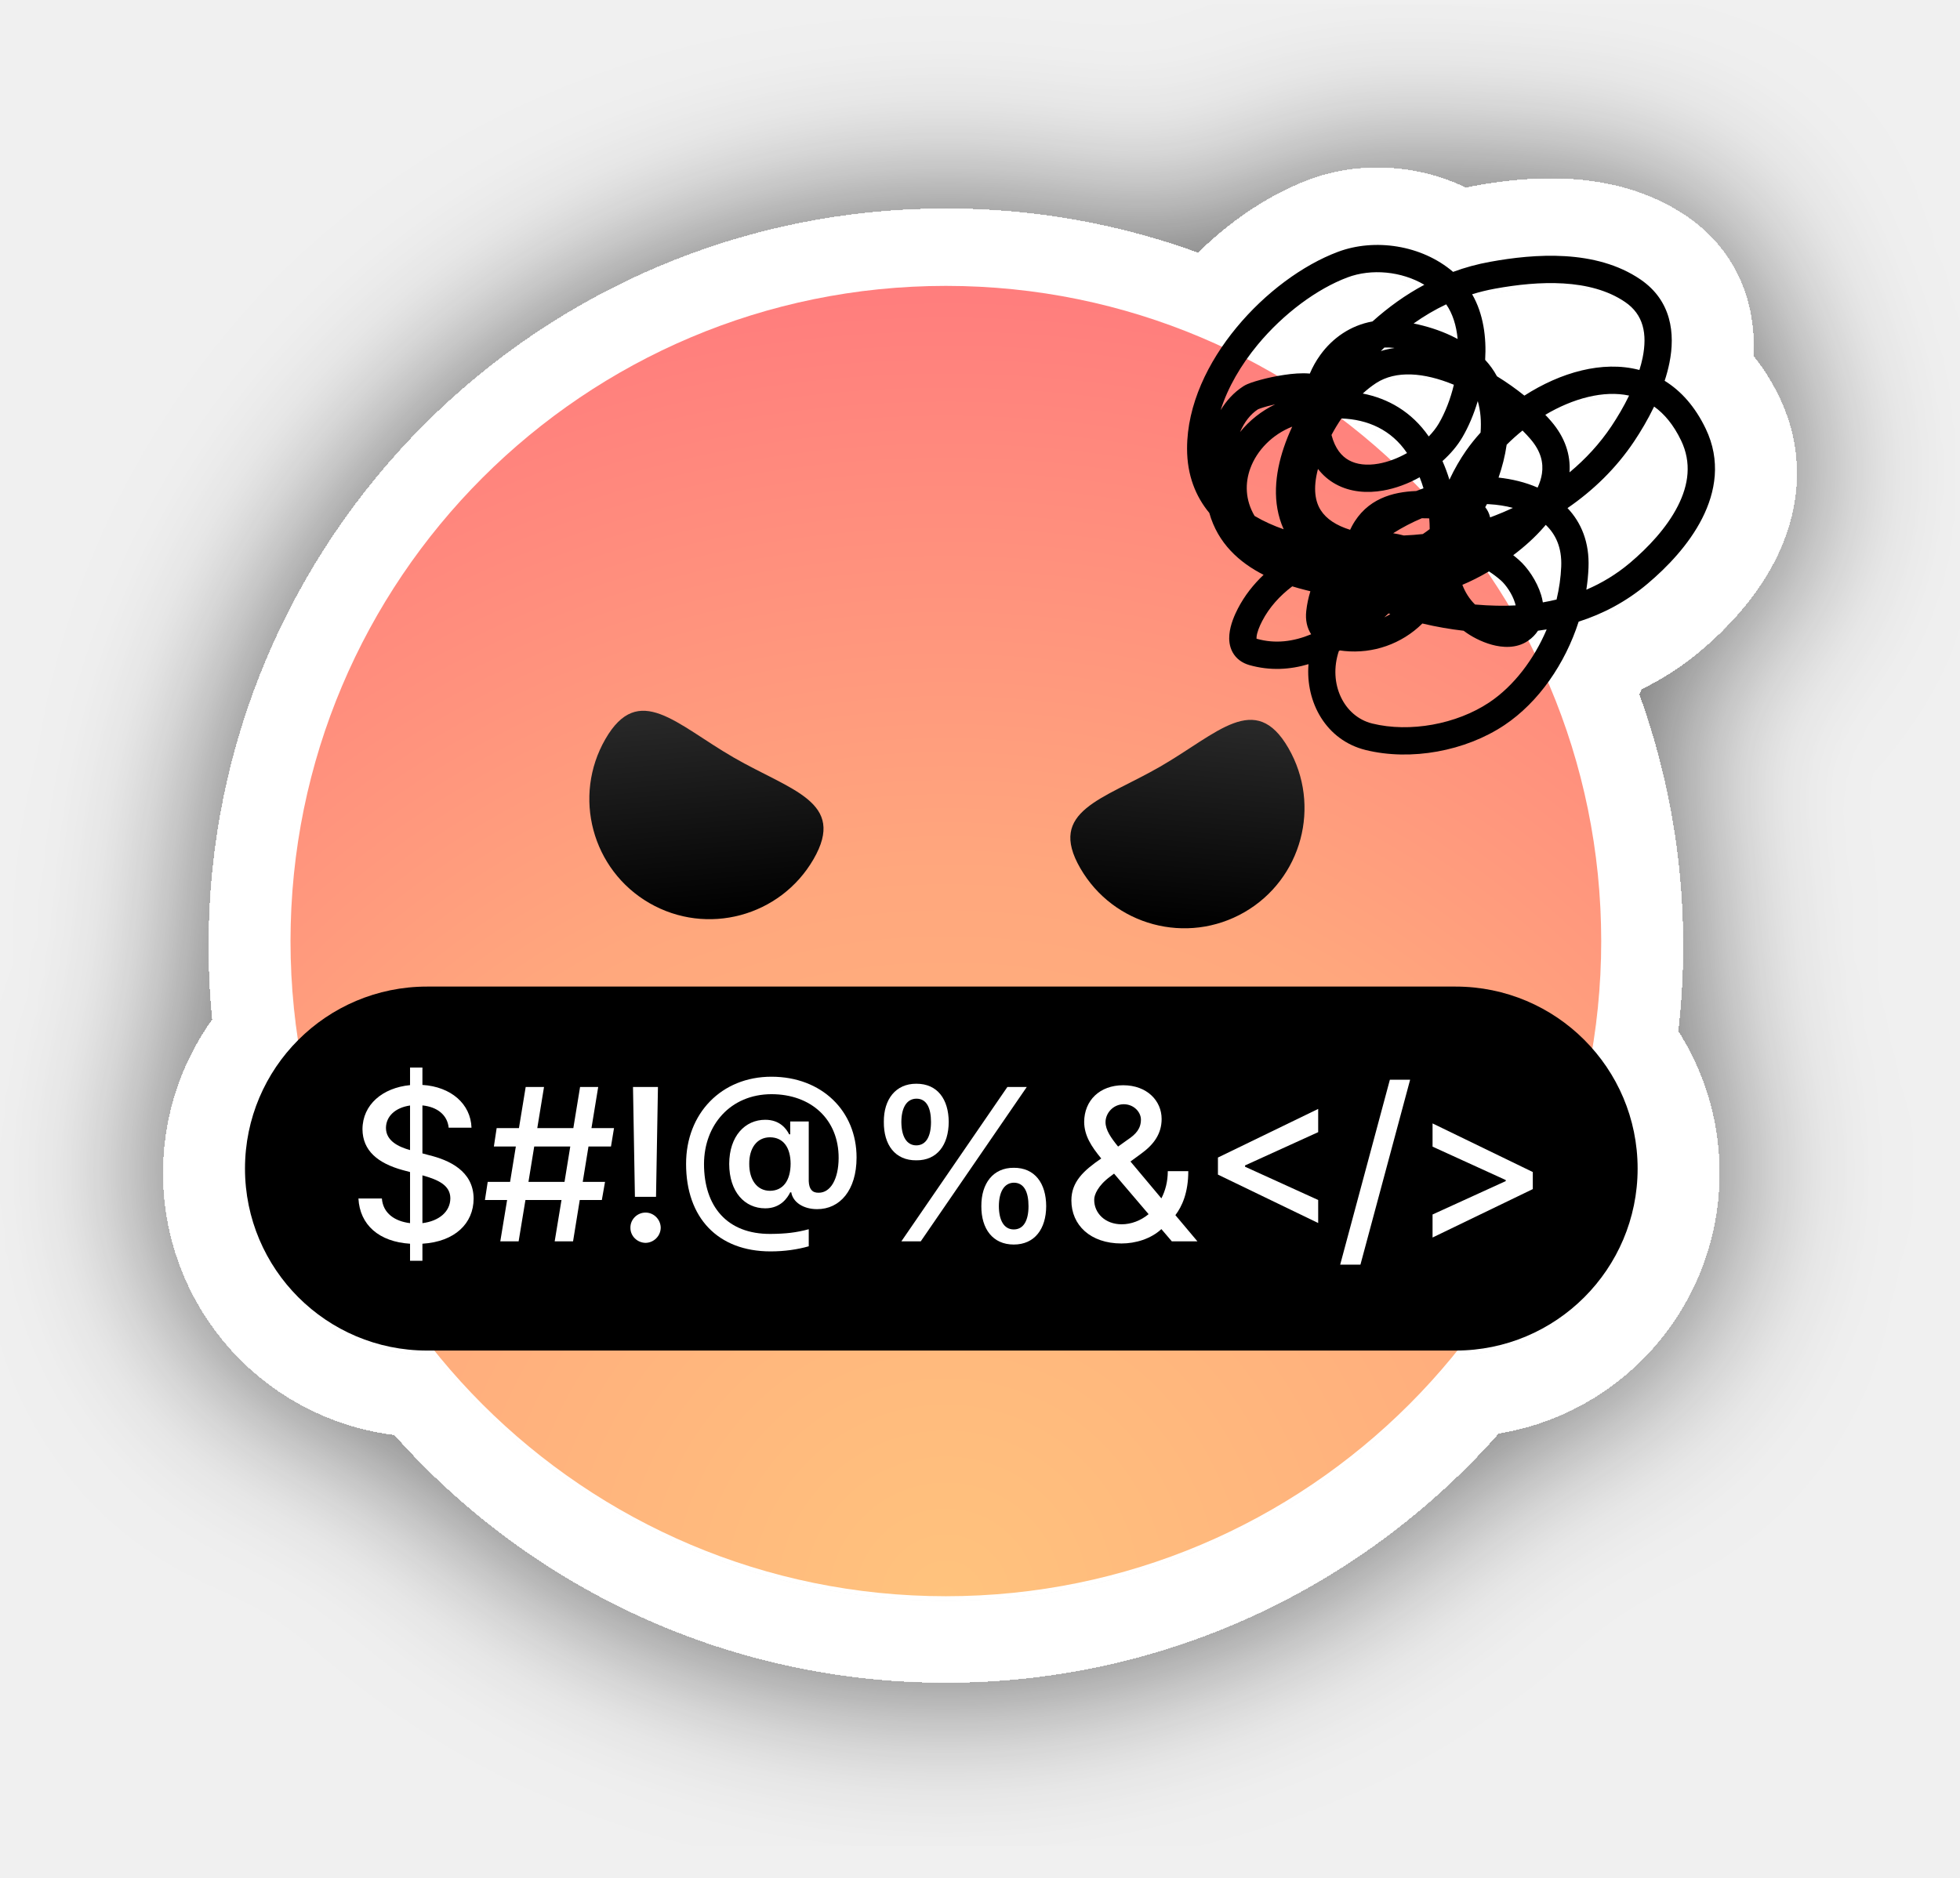
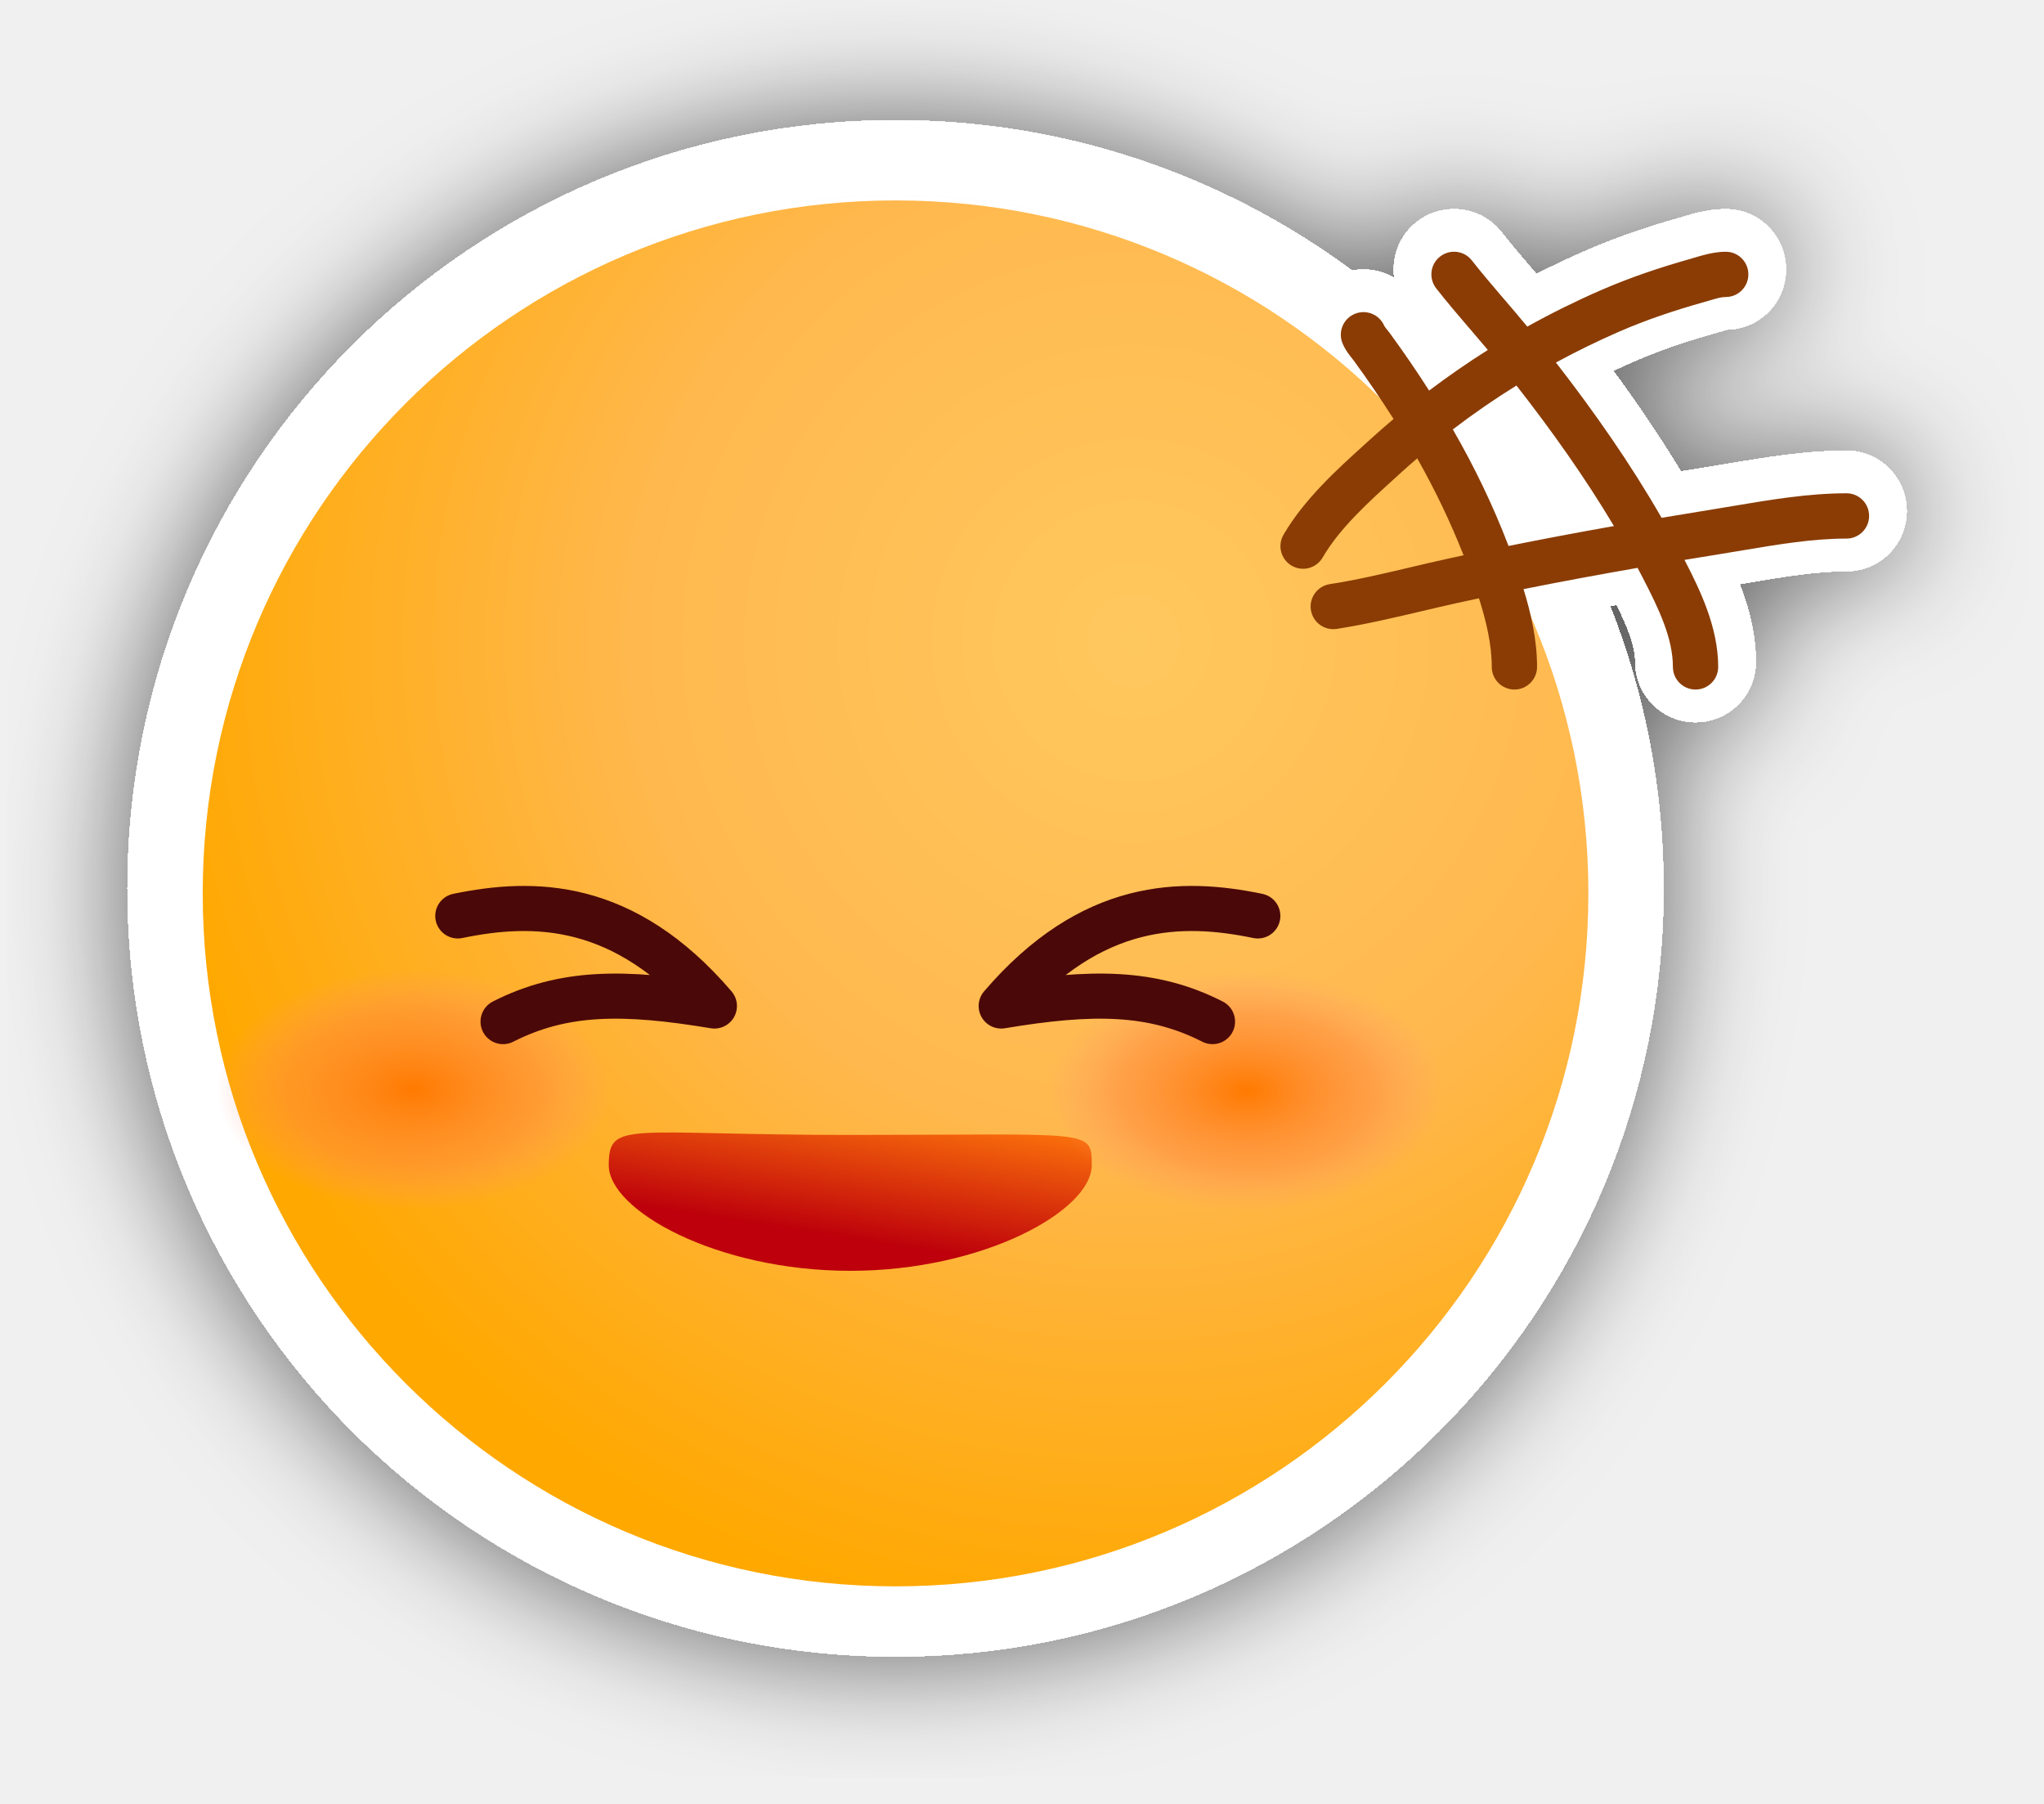
- <svg xmlns="http://www.w3.org/2000/svg" width="48" height="46" viewBox="0 0 48 46" fill="none">
-   <g filter="url(#filter0_d_71_453)">
-     <mask id="path-1-outside-1_71_453" maskUnits="userSpaceOnUse" x="4" y="4.111" width="41" height="38" fill="black">
-       <rect fill="white" x="4" y="4.111" width="41" height="38" />
-       <path fill-rule="evenodd" clip-rule="evenodd" d="M35.586 6.771C35.875 6.665 36.177 6.581 36.494 6.524C37.579 6.327 39.081 6.212 40.174 6.956C40.935 7.475 41.03 8.281 40.883 9.005C40.853 9.151 40.814 9.296 40.767 9.439C41.171 9.688 41.515 10.075 41.773 10.613C42.148 11.395 42.017 12.161 41.685 12.812C41.359 13.454 40.828 14.007 40.345 14.413C39.83 14.847 39.26 15.147 38.661 15.339C38.491 15.87 38.236 16.378 37.913 16.824C38.75 18.769 39.214 20.912 39.214 23.163C39.214 24.06 39.14 24.94 38.999 25.796C39.688 26.581 40.105 27.61 40.105 28.736C40.105 31.183 38.134 33.169 35.694 33.194C32.752 36.863 28.233 39.213 23.164 39.213C18.096 39.213 13.576 36.864 10.635 33.194H10.458C7.996 33.194 6 31.198 6 28.736C6 27.509 6.495 26.398 7.297 25.592C7.177 24.8 7.115 23.989 7.115 23.163C7.115 14.3 14.3 7.114 23.164 7.114C25.58 7.114 27.872 7.648 29.927 8.604C30.039 8.441 30.159 8.282 30.284 8.131C30.983 7.285 31.899 6.605 32.766 6.28C33.661 5.944 34.813 6.109 35.586 6.771ZM37.878 15.529C37.793 15.73 37.695 15.924 37.584 16.109C37.534 16.006 37.482 15.904 37.43 15.802C37.531 15.731 37.608 15.649 37.665 15.561C37.736 15.552 37.807 15.541 37.878 15.529ZM37.118 14.941C37.064 14.944 37.009 14.946 36.954 14.947C36.788 14.669 36.613 14.395 36.43 14.128C36.441 14.121 36.453 14.115 36.464 14.108C36.563 14.172 36.662 14.246 36.759 14.331C36.877 14.436 37.034 14.658 37.102 14.88C37.109 14.902 37.114 14.922 37.118 14.941ZM34.861 12.072C34.837 12.081 34.813 12.089 34.789 12.098C34.724 12.029 34.658 11.961 34.591 11.893C34.651 11.865 34.709 11.834 34.767 11.802C34.802 11.89 34.834 11.98 34.861 12.072ZM34.458 11.209C34.333 11.28 34.202 11.34 34.068 11.387C33.68 11.027 33.273 10.686 32.85 10.365L32.852 10.362C33.493 10.384 34.074 10.639 34.458 11.209ZM31.451 9.294C31.397 9.302 31.343 9.311 31.291 9.32C31.043 9.175 30.791 9.035 30.534 8.903C30.618 8.785 30.706 8.67 30.799 8.557C31.437 7.786 32.26 7.184 33.001 6.906C33.587 6.686 34.321 6.756 34.882 7.087C34.424 7.331 34.002 7.636 33.612 7.985C33.079 8.08 32.634 8.388 32.331 8.811C32.23 8.95 32.145 9.102 32.077 9.263L32.064 9.262C31.875 9.245 31.654 9.264 31.451 9.294ZM37.784 14.867C37.897 14.847 38.009 14.824 38.12 14.797C38.184 14.53 38.223 14.258 38.234 13.99C38.253 13.525 38.099 13.2 37.855 12.969C37.84 12.986 37.825 13.004 37.81 13.021C37.591 13.274 37.33 13.507 37.059 13.712C37.107 13.749 37.154 13.788 37.201 13.83C37.41 14.014 37.637 14.342 37.742 14.685C37.759 14.742 37.774 14.803 37.784 14.867ZM38.388 12.557C38.725 12.912 38.928 13.398 38.902 14.017C38.895 14.196 38.877 14.376 38.849 14.556C39.227 14.395 39.585 14.179 39.914 13.902C40.363 13.524 40.819 13.039 41.09 12.508C41.355 11.986 41.43 11.444 41.17 10.902C40.985 10.516 40.758 10.249 40.509 10.071C40.355 10.39 40.181 10.682 40.022 10.919C39.578 11.584 39.016 12.125 38.388 12.557ZM40.149 9.175C40.181 9.073 40.207 8.972 40.228 8.872C40.346 8.288 40.248 7.815 39.798 7.509C38.946 6.929 37.691 6.986 36.613 7.182C36.421 7.217 36.234 7.263 36.052 7.319C36.329 7.796 36.405 8.378 36.371 8.926C36.482 9.046 36.58 9.179 36.66 9.328C36.899 9.475 37.126 9.636 37.332 9.802C37.771 9.52 38.251 9.301 38.736 9.185C39.203 9.073 39.688 9.053 40.149 9.175ZM37.844 10.272C38.18 10.073 38.537 9.92 38.892 9.835C39.246 9.75 39.587 9.736 39.896 9.802C39.764 10.074 39.611 10.33 39.466 10.548C39.177 10.981 38.828 11.358 38.437 11.682C38.467 11.256 38.33 10.828 37.987 10.429C37.942 10.377 37.895 10.324 37.844 10.272ZM36.898 11.005C37.019 10.884 37.149 10.768 37.286 10.658C37.357 10.728 37.422 10.797 37.48 10.865C37.739 11.167 37.801 11.449 37.762 11.713C37.745 11.825 37.709 11.939 37.656 12.056C37.352 11.922 37.022 11.845 36.699 11.81C36.788 11.554 36.858 11.282 36.898 11.005ZM36.19 9.936C36.259 10.172 36.28 10.434 36.259 10.708C36.128 10.852 36.008 11.002 35.902 11.153C35.759 11.359 35.619 11.6 35.496 11.862C35.448 11.705 35.391 11.553 35.326 11.406C35.523 11.23 35.691 11.032 35.815 10.821C35.963 10.567 36.093 10.263 36.19 9.936ZM34.151 8.636C34.142 8.635 34.133 8.634 34.124 8.633C34.049 8.624 33.976 8.622 33.904 8.625C33.875 8.653 33.845 8.681 33.816 8.71C33.926 8.676 34.038 8.652 34.151 8.636ZM37.051 12.552C36.868 12.637 36.682 12.715 36.493 12.786C36.471 12.686 36.428 12.603 36.373 12.535C36.388 12.51 36.402 12.485 36.415 12.46C36.434 12.46 36.453 12.461 36.471 12.462C36.67 12.474 36.867 12.503 37.051 12.552ZM33.374 9.751C33.99 9.872 34.567 10.192 34.99 10.802C35.089 10.7 35.173 10.593 35.237 10.483C35.388 10.225 35.52 9.894 35.605 9.536C34.868 9.231 34.185 9.182 33.702 9.495C33.589 9.568 33.479 9.654 33.374 9.751ZM34.619 8.035C34.873 7.855 35.139 7.698 35.417 7.566C35.575 7.793 35.666 8.085 35.698 8.415C35.648 8.388 35.598 8.363 35.548 8.339C35.246 8.196 34.924 8.098 34.619 8.035Z" />
-     </mask>
-     <path fill-rule="evenodd" clip-rule="evenodd" d="M35.586 6.771C35.875 6.665 36.177 6.581 36.494 6.524C37.579 6.327 39.081 6.212 40.174 6.956C40.935 7.475 41.03 8.281 40.883 9.005C40.853 9.151 40.814 9.296 40.767 9.439C41.171 9.688 41.515 10.075 41.773 10.613C42.148 11.395 42.017 12.161 41.685 12.812C41.359 13.454 40.828 14.007 40.345 14.413C39.83 14.847 39.26 15.147 38.661 15.339C38.491 15.87 38.236 16.378 37.913 16.824C38.75 18.769 39.214 20.912 39.214 23.163C39.214 24.06 39.14 24.94 38.999 25.796C39.688 26.581 40.105 27.61 40.105 28.736C40.105 31.183 38.134 33.169 35.694 33.194C32.752 36.863 28.233 39.213 23.164 39.213C18.096 39.213 13.576 36.864 10.635 33.194H10.458C7.996 33.194 6 31.198 6 28.736C6 27.509 6.495 26.398 7.297 25.592C7.177 24.8 7.115 23.989 7.115 23.163C7.115 14.3 14.3 7.114 23.164 7.114C25.58 7.114 27.872 7.648 29.927 8.604C30.039 8.441 30.159 8.282 30.284 8.131C30.983 7.285 31.899 6.605 32.766 6.28C33.661 5.944 34.813 6.109 35.586 6.771ZM37.878 15.529C37.793 15.73 37.695 15.924 37.584 16.109C37.534 16.006 37.482 15.904 37.43 15.802C37.531 15.731 37.608 15.649 37.665 15.561C37.736 15.552 37.807 15.541 37.878 15.529ZM37.118 14.941C37.064 14.944 37.009 14.946 36.954 14.947C36.788 14.669 36.613 14.395 36.43 14.128C36.441 14.121 36.453 14.115 36.464 14.108C36.563 14.172 36.662 14.246 36.759 14.331C36.877 14.436 37.034 14.658 37.102 14.88C37.109 14.902 37.114 14.922 37.118 14.941ZM34.861 12.072C34.837 12.081 34.813 12.089 34.789 12.098C34.724 12.029 34.658 11.961 34.591 11.893C34.651 11.865 34.709 11.834 34.767 11.802C34.802 11.89 34.834 11.98 34.861 12.072ZM34.458 11.209C34.333 11.28 34.202 11.34 34.068 11.387C33.68 11.027 33.273 10.686 32.85 10.365L32.852 10.362C33.493 10.384 34.074 10.639 34.458 11.209ZM31.451 9.294C31.397 9.302 31.343 9.311 31.291 9.32C31.043 9.175 30.791 9.035 30.534 8.903C30.618 8.785 30.706 8.67 30.799 8.557C31.437 7.786 32.26 7.184 33.001 6.906C33.587 6.686 34.321 6.756 34.882 7.087C34.424 7.331 34.002 7.636 33.612 7.985C33.079 8.08 32.634 8.388 32.331 8.811C32.23 8.95 32.145 9.102 32.077 9.263L32.064 9.262C31.875 9.245 31.654 9.264 31.451 9.294ZM37.784 14.867C37.897 14.847 38.009 14.824 38.12 14.797C38.184 14.53 38.223 14.258 38.234 13.99C38.253 13.525 38.099 13.2 37.855 12.969C37.84 12.986 37.825 13.004 37.81 13.021C37.591 13.274 37.33 13.507 37.059 13.712C37.107 13.749 37.154 13.788 37.201 13.83C37.41 14.014 37.637 14.342 37.742 14.685C37.759 14.742 37.774 14.803 37.784 14.867ZM38.388 12.557C38.725 12.912 38.928 13.398 38.902 14.017C38.895 14.196 38.877 14.376 38.849 14.556C39.227 14.395 39.585 14.179 39.914 13.902C40.363 13.524 40.819 13.039 41.09 12.508C41.355 11.986 41.43 11.444 41.17 10.902C40.985 10.516 40.758 10.249 40.509 10.071C40.355 10.39 40.181 10.682 40.022 10.919C39.578 11.584 39.016 12.125 38.388 12.557ZM40.149 9.175C40.181 9.073 40.207 8.972 40.228 8.872C40.346 8.288 40.248 7.815 39.798 7.509C38.946 6.929 37.691 6.986 36.613 7.182C36.421 7.217 36.234 7.263 36.052 7.319C36.329 7.796 36.405 8.378 36.371 8.926C36.482 9.046 36.58 9.179 36.66 9.328C36.899 9.475 37.126 9.636 37.332 9.802C37.771 9.52 38.251 9.301 38.736 9.185C39.203 9.073 39.688 9.053 40.149 9.175ZM37.844 10.272C38.18 10.073 38.537 9.92 38.892 9.835C39.246 9.75 39.587 9.736 39.896 9.802C39.764 10.074 39.611 10.33 39.466 10.548C39.177 10.981 38.828 11.358 38.437 11.682C38.467 11.256 38.33 10.828 37.987 10.429C37.942 10.377 37.895 10.324 37.844 10.272ZM36.898 11.005C37.019 10.884 37.149 10.768 37.286 10.658C37.357 10.728 37.422 10.797 37.48 10.865C37.739 11.167 37.801 11.449 37.762 11.713C37.745 11.825 37.709 11.939 37.656 12.056C37.352 11.922 37.022 11.845 36.699 11.81C36.788 11.554 36.858 11.282 36.898 11.005ZM36.19 9.936C36.259 10.172 36.28 10.434 36.259 10.708C36.128 10.852 36.008 11.002 35.902 11.153C35.759 11.359 35.619 11.6 35.496 11.862C35.448 11.705 35.391 11.553 35.326 11.406C35.523 11.23 35.691 11.032 35.815 10.821C35.963 10.567 36.093 10.263 36.19 9.936ZM34.151 8.636C34.142 8.635 34.133 8.634 34.124 8.633C34.049 8.624 33.976 8.622 33.904 8.625C33.875 8.653 33.845 8.681 33.816 8.71C33.926 8.676 34.038 8.652 34.151 8.636ZM37.051 12.552C36.868 12.637 36.682 12.715 36.493 12.786C36.471 12.686 36.428 12.603 36.373 12.535C36.388 12.51 36.402 12.485 36.415 12.46C36.434 12.46 36.453 12.461 36.471 12.462C36.67 12.474 36.867 12.503 37.051 12.552ZM33.374 9.751C33.99 9.872 34.567 10.192 34.99 10.802C35.089 10.7 35.173 10.593 35.237 10.483C35.388 10.225 35.52 9.894 35.605 9.536C34.868 9.231 34.185 9.182 33.702 9.495C33.589 9.568 33.479 9.654 33.374 9.751ZM34.619 8.035C34.873 7.855 35.139 7.698 35.417 7.566C35.575 7.793 35.666 8.085 35.698 8.415C35.648 8.388 35.598 8.363 35.548 8.339C35.246 8.196 34.924 8.098 34.619 8.035Z" fill="white" />
-     <path fill-rule="evenodd" clip-rule="evenodd" d="M35.586 6.771C35.875 6.665 36.177 6.581 36.494 6.524C37.579 6.327 39.081 6.212 40.174 6.956C40.935 7.475 41.03 8.281 40.883 9.005C40.853 9.151 40.814 9.296 40.767 9.439C41.171 9.688 41.515 10.075 41.773 10.613C42.148 11.395 42.017 12.161 41.685 12.812C41.359 13.454 40.828 14.007 40.345 14.413C39.83 14.847 39.26 15.147 38.661 15.339C38.491 15.87 38.236 16.378 37.913 16.824C38.75 18.769 39.214 20.912 39.214 23.163C39.214 24.06 39.14 24.94 38.999 25.796C39.688 26.581 40.105 27.61 40.105 28.736C40.105 31.183 38.134 33.169 35.694 33.194C32.752 36.863 28.233 39.213 23.164 39.213C18.096 39.213 13.576 36.864 10.635 33.194H10.458C7.996 33.194 6 31.198 6 28.736C6 27.509 6.495 26.398 7.297 25.592C7.177 24.8 7.115 23.989 7.115 23.163C7.115 14.3 14.3 7.114 23.164 7.114C25.58 7.114 27.872 7.648 29.927 8.604C30.039 8.441 30.159 8.282 30.284 8.131C30.983 7.285 31.899 6.605 32.766 6.28C33.661 5.944 34.813 6.109 35.586 6.771ZM37.878 15.529C37.793 15.73 37.695 15.924 37.584 16.109C37.534 16.006 37.482 15.904 37.43 15.802C37.531 15.731 37.608 15.649 37.665 15.561C37.736 15.552 37.807 15.541 37.878 15.529ZM37.118 14.941C37.064 14.944 37.009 14.946 36.954 14.947C36.788 14.669 36.613 14.395 36.43 14.128C36.441 14.121 36.453 14.115 36.464 14.108C36.563 14.172 36.662 14.246 36.759 14.331C36.877 14.436 37.034 14.658 37.102 14.88C37.109 14.902 37.114 14.922 37.118 14.941ZM34.861 12.072C34.837 12.081 34.813 12.089 34.789 12.098C34.724 12.029 34.658 11.961 34.591 11.893C34.651 11.865 34.709 11.834 34.767 11.802C34.802 11.89 34.834 11.98 34.861 12.072ZM34.458 11.209C34.333 11.28 34.202 11.34 34.068 11.387C33.68 11.027 33.273 10.686 32.85 10.365L32.852 10.362C33.493 10.384 34.074 10.639 34.458 11.209ZM31.451 9.294C31.397 9.302 31.343 9.311 31.291 9.32C31.043 9.175 30.791 9.035 30.534 8.903C30.618 8.785 30.706 8.67 30.799 8.557C31.437 7.786 32.26 7.184 33.001 6.906C33.587 6.686 34.321 6.756 34.882 7.087C34.424 7.331 34.002 7.636 33.612 7.985C33.079 8.08 32.634 8.388 32.331 8.811C32.23 8.95 32.145 9.102 32.077 9.263L32.064 9.262C31.875 9.245 31.654 9.264 31.451 9.294ZM37.784 14.867C37.897 14.847 38.009 14.824 38.12 14.797C38.184 14.53 38.223 14.258 38.234 13.99C38.253 13.525 38.099 13.2 37.855 12.969C37.84 12.986 37.825 13.004 37.81 13.021C37.591 13.274 37.33 13.507 37.059 13.712C37.107 13.749 37.154 13.788 37.201 13.83C37.41 14.014 37.637 14.342 37.742 14.685C37.759 14.742 37.774 14.803 37.784 14.867ZM38.388 12.557C38.725 12.912 38.928 13.398 38.902 14.017C38.895 14.196 38.877 14.376 38.849 14.556C39.227 14.395 39.585 14.179 39.914 13.902C40.363 13.524 40.819 13.039 41.09 12.508C41.355 11.986 41.43 11.444 41.17 10.902C40.985 10.516 40.758 10.249 40.509 10.071C40.355 10.39 40.181 10.682 40.022 10.919C39.578 11.584 39.016 12.125 38.388 12.557ZM40.149 9.175C40.181 9.073 40.207 8.972 40.228 8.872C40.346 8.288 40.248 7.815 39.798 7.509C38.946 6.929 37.691 6.986 36.613 7.182C36.421 7.217 36.234 7.263 36.052 7.319C36.329 7.796 36.405 8.378 36.371 8.926C36.482 9.046 36.58 9.179 36.66 9.328C36.899 9.475 37.126 9.636 37.332 9.802C37.771 9.52 38.251 9.301 38.736 9.185C39.203 9.073 39.688 9.053 40.149 9.175ZM37.844 10.272C38.18 10.073 38.537 9.92 38.892 9.835C39.246 9.75 39.587 9.736 39.896 9.802C39.764 10.074 39.611 10.33 39.466 10.548C39.177 10.981 38.828 11.358 38.437 11.682C38.467 11.256 38.33 10.828 37.987 10.429C37.942 10.377 37.895 10.324 37.844 10.272ZM36.898 11.005C37.019 10.884 37.149 10.768 37.286 10.658C37.357 10.728 37.422 10.797 37.48 10.865C37.739 11.167 37.801 11.449 37.762 11.713C37.745 11.825 37.709 11.939 37.656 12.056C37.352 11.922 37.022 11.845 36.699 11.81C36.788 11.554 36.858 11.282 36.898 11.005ZM36.19 9.936C36.259 10.172 36.28 10.434 36.259 10.708C36.128 10.852 36.008 11.002 35.902 11.153C35.759 11.359 35.619 11.6 35.496 11.862C35.448 11.705 35.391 11.553 35.326 11.406C35.523 11.23 35.691 11.032 35.815 10.821C35.963 10.567 36.093 10.263 36.19 9.936ZM34.151 8.636C34.142 8.635 34.133 8.634 34.124 8.633C34.049 8.624 33.976 8.622 33.904 8.625C33.875 8.653 33.845 8.681 33.816 8.71C33.926 8.676 34.038 8.652 34.151 8.636ZM37.051 12.552C36.868 12.637 36.682 12.715 36.493 12.786C36.471 12.686 36.428 12.603 36.373 12.535C36.388 12.51 36.402 12.485 36.415 12.46C36.434 12.46 36.453 12.461 36.471 12.462C36.67 12.474 36.867 12.503 37.051 12.552ZM33.374 9.751C33.99 9.872 34.567 10.192 34.99 10.802C35.089 10.7 35.173 10.593 35.237 10.483C35.388 10.225 35.52 9.894 35.605 9.536C34.868 9.231 34.185 9.182 33.702 9.495C33.589 9.568 33.479 9.654 33.374 9.751ZM34.619 8.035C34.873 7.855 35.139 7.698 35.417 7.566C35.575 7.793 35.666 8.085 35.698 8.415C35.648 8.388 35.598 8.363 35.548 8.339C35.246 8.196 34.924 8.098 34.619 8.035Z" stroke="white" stroke-width="4" stroke-linejoin="round" mask="url(#path-1-outside-1_71_453)" />
+ <svg xmlns="http://www.w3.org/2000/svg" width="68" height="60" viewBox="0 0 68 60" fill="none">
+   <g filter="url(#filter0_d_63_95)">
+     <path fill-rule="evenodd" clip-rule="evenodd" d="M29.793 52.599C42.522 52.599 52.842 42.279 52.842 29.549C52.842 16.82 42.522 6.5 29.793 6.5C17.063 6.5 6.743 16.82 6.743 29.549C6.743 42.279 17.063 52.599 29.793 52.599ZM48.333 14.118C49.016 13.596 49.722 13.109 50.449 12.658C51.623 14.159 52.727 15.714 53.693 17.331C52.522 17.539 51.352 17.758 50.186 17.994C49.667 16.636 49.045 15.352 48.333 14.118Z" fill="white" />
+     <path fill-rule="evenodd" clip-rule="evenodd" d="M46.39 9.251C46.29 8.563 46.551 7.842 47.138 7.383C48.01 6.701 49.269 6.855 49.95 7.726C50.243 8.101 50.558 8.471 50.9 8.87L51.013 9.003C51.047 9.041 51.08 9.08 51.114 9.12C51.652 8.845 52.199 8.586 52.755 8.343C53.805 7.886 54.856 7.535 55.906 7.24C55.927 7.234 55.956 7.225 56.008 7.209C56.017 7.206 56.027 7.203 56.037 7.2C56.283 7.125 56.832 6.957 57.412 6.957C58.518 6.957 59.415 7.854 59.415 8.961C59.415 10.053 58.541 10.941 57.454 10.963C57.442 10.967 57.423 10.972 57.395 10.979C57.357 10.99 57.314 11.003 57.253 11.021L57.251 11.021C57.18 11.042 57.093 11.068 56.991 11.096C56.065 11.357 55.195 11.651 54.356 12.016C54.123 12.118 53.892 12.223 53.662 12.331C54.456 13.409 55.216 14.527 55.918 15.684C56.219 15.634 56.52 15.585 56.821 15.537C57.042 15.502 57.269 15.463 57.506 15.424L57.549 15.416C58.699 15.223 60.07 14.992 61.429 14.992C62.535 14.992 63.432 15.889 63.432 16.995C63.432 18.102 62.535 18.998 61.429 18.998C60.435 18.998 59.404 19.168 58.207 19.369L58.206 19.369C58.095 19.387 57.983 19.406 57.87 19.425C58.169 20.19 58.411 21.076 58.411 22.017C58.411 23.123 57.514 24.02 56.407 24.02C55.301 24.02 54.404 23.123 54.404 22.017C54.404 21.512 54.192 20.934 53.788 20.114C53.712 20.128 53.636 20.142 53.56 20.156C54.71 23.063 55.342 26.233 55.342 29.549C55.342 43.66 43.903 55.099 29.793 55.099C15.682 55.099 4.243 43.66 4.243 29.549C4.243 15.439 15.682 4 29.793 4C35.481 4 40.734 5.859 44.98 9.002C45.473 8.906 45.975 9.002 46.39 9.251ZM46.017 13.177C45.977 13.138 45.937 13.098 45.897 13.059C45.53 12.701 45.152 12.355 44.762 12.022C44.758 12.018 44.753 12.014 44.748 12.01C44.568 11.856 44.385 11.705 44.2 11.557C44.169 11.532 44.138 11.507 44.107 11.483C43.861 11.287 43.611 11.097 43.357 10.912C39.551 8.137 34.863 6.5 29.793 6.5C17.063 6.5 6.743 16.82 6.743 29.549C6.743 42.279 17.063 52.599 29.793 52.599C42.522 52.599 52.842 42.279 52.842 29.549C52.842 26.722 52.333 24.013 51.401 21.51C51.291 21.214 51.175 20.921 51.053 20.631C51.019 20.55 50.985 20.47 50.95 20.39C50.945 20.377 50.939 20.364 50.933 20.351C50.895 20.263 50.856 20.176 50.817 20.089C50.724 19.883 50.629 19.68 50.531 19.477C50.505 19.424 50.479 19.372 50.453 19.319C50.299 19.01 50.139 18.704 49.972 18.403C49.922 18.313 49.872 18.223 49.821 18.133C49.117 16.901 48.302 15.739 47.39 14.662C47.187 14.423 46.98 14.188 46.767 13.957C46.523 13.691 46.273 13.431 46.017 13.177ZM49.493 13.28C49.1 13.548 48.713 13.828 48.333 14.118C49.045 15.352 49.667 16.636 50.186 17.994C50.477 17.935 50.767 17.877 51.058 17.821C51.494 17.736 51.93 17.653 52.366 17.572C52.808 17.49 53.25 17.41 53.693 17.331C53.232 16.559 52.739 15.801 52.222 15.056C51.657 14.241 51.063 13.442 50.449 12.658C50.126 12.858 49.807 13.065 49.493 13.28Z" fill="white" />
  </g>
-   <circle cx="23.164" cy="23.052" r="16.049" fill="url(#paint0_radial_71_453)" />
-   <path d="M31.553 18.325C32.365 19.732 31.883 21.532 30.476 22.345C29.068 23.157 27.268 22.675 26.456 21.267C25.643 19.86 27.008 19.589 28.416 18.777C29.823 17.964 30.74 16.917 31.553 18.325Z" fill="url(#paint1_linear_71_453)" />
-   <path d="M14.827 18.102C14.015 19.509 14.497 21.309 15.904 22.122C17.312 22.934 19.111 22.452 19.924 21.045C20.737 19.637 19.372 19.367 17.964 18.554C16.557 17.741 15.64 16.695 14.827 18.102Z" fill="url(#paint2_linear_71_453)" />
-   <rect x="6" y="24.167" width="34.105" height="8.916" rx="4.458" fill="black" />
-   <path fill-rule="evenodd" clip-rule="evenodd" d="M35.586 6.66C35.875 6.553 36.177 6.47 36.494 6.413C37.579 6.215 39.081 6.1 40.174 6.845C40.935 7.364 41.03 8.17 40.883 8.894C40.853 9.04 40.814 9.185 40.767 9.328C41.171 9.577 41.515 9.964 41.773 10.502C42.148 11.283 42.016 12.05 41.685 12.7C41.359 13.343 40.827 13.896 40.345 14.302C39.83 14.736 39.26 15.036 38.661 15.228C38.331 16.254 37.686 17.199 36.842 17.763C35.888 18.4 34.553 18.646 33.444 18.372C32.474 18.132 31.969 17.202 32.045 16.269C31.592 16.404 31.105 16.435 30.598 16.292C30.419 16.241 30.273 16.136 30.186 15.977C30.105 15.829 30.095 15.671 30.107 15.544C30.128 15.298 30.241 15.052 30.315 14.908C30.48 14.589 30.698 14.315 30.945 14.081C30.354 13.78 29.826 13.312 29.616 12.565C29.283 12.161 29.071 11.644 29.071 10.988C29.071 9.913 29.586 8.864 30.284 8.02C30.983 7.174 31.899 6.494 32.766 6.169C33.661 5.833 34.813 5.998 35.586 6.66ZM29.893 10.047C30.07 9.489 30.39 8.941 30.799 8.446C31.437 7.675 32.26 7.073 33 6.795C33.587 6.575 34.321 6.644 34.882 6.976C34.424 7.22 34.002 7.524 33.612 7.874C33.079 7.969 32.634 8.277 32.331 8.699C32.23 8.839 32.145 8.991 32.077 9.152C32.072 9.151 32.068 9.151 32.064 9.15C31.875 9.134 31.654 9.152 31.451 9.183C31.244 9.213 31.036 9.259 30.867 9.305C30.782 9.328 30.704 9.352 30.638 9.375C30.581 9.395 30.507 9.424 30.449 9.462C30.213 9.614 30.032 9.818 29.893 10.047ZM31.647 14.363C31.342 14.594 31.084 14.877 30.91 15.214C30.842 15.345 30.782 15.494 30.773 15.603C30.771 15.623 30.771 15.637 30.772 15.646C30.774 15.646 30.777 15.647 30.78 15.648C31.23 15.775 31.674 15.718 32.11 15.537C32.009 15.382 31.965 15.189 31.99 14.966C32.008 14.8 32.043 14.639 32.091 14.483C32.049 14.473 32.008 14.463 31.966 14.452C31.862 14.426 31.755 14.396 31.647 14.363ZM32.816 15.933C32.806 15.938 32.797 15.943 32.788 15.948C32.52 16.75 32.913 17.552 33.605 17.723C34.526 17.95 35.669 17.742 36.471 17.207C37.071 16.806 37.566 16.154 37.878 15.418C37.807 15.43 37.736 15.441 37.665 15.45C37.606 15.54 37.527 15.625 37.42 15.698C37.133 15.894 36.787 15.862 36.535 15.793C36.272 15.721 36.023 15.586 35.853 15.457C35.851 15.455 35.848 15.453 35.845 15.451C35.518 15.413 35.176 15.355 34.834 15.273C34.326 15.776 33.626 16.017 32.926 15.947C32.891 15.943 32.854 15.939 32.816 15.933ZM37.118 14.83C36.965 14.838 36.81 14.84 36.654 14.837C36.485 14.834 36.307 14.824 36.123 14.808C35.984 14.67 35.882 14.508 35.813 14.326C36.01 14.244 36.233 14.133 36.464 13.997C36.563 14.061 36.662 14.135 36.759 14.22C36.877 14.325 37.034 14.547 37.102 14.769C37.108 14.79 37.114 14.811 37.118 14.83ZM37.784 14.756C37.897 14.736 38.009 14.713 38.12 14.686C38.184 14.418 38.223 14.147 38.234 13.879C38.253 13.414 38.099 13.089 37.855 12.857C37.84 12.875 37.825 12.892 37.81 12.91C37.591 13.163 37.33 13.396 37.059 13.6C37.107 13.638 37.154 13.677 37.201 13.719C37.41 13.903 37.637 14.231 37.742 14.574C37.759 14.631 37.774 14.692 37.784 14.756ZM38.388 12.446C38.725 12.801 38.928 13.287 38.902 13.906C38.895 14.085 38.877 14.265 38.849 14.445C39.227 14.284 39.585 14.068 39.914 13.791C40.362 13.413 40.819 12.928 41.089 12.397C41.355 11.875 41.43 11.333 41.17 10.791C40.985 10.405 40.758 10.137 40.509 9.959C40.355 10.279 40.181 10.57 40.022 10.808C39.578 11.473 39.016 12.014 38.388 12.446ZM40.149 9.063C40.181 8.962 40.207 8.861 40.228 8.761C40.346 8.177 40.248 7.704 39.798 7.398C38.946 6.818 37.691 6.875 36.613 7.071C36.421 7.106 36.234 7.152 36.052 7.208C36.329 7.685 36.405 8.267 36.371 8.815C36.482 8.934 36.58 9.068 36.66 9.217C36.899 9.364 37.126 9.525 37.332 9.691C37.771 9.409 38.251 9.19 38.736 9.074C39.203 8.962 39.688 8.941 40.149 9.063ZM37.844 10.161C38.18 9.962 38.537 9.809 38.892 9.724C39.246 9.639 39.587 9.624 39.896 9.69C39.764 9.963 39.611 10.219 39.466 10.437C39.177 10.87 38.828 11.246 38.437 11.571C38.467 11.145 38.33 10.716 37.987 10.318C37.942 10.266 37.895 10.213 37.844 10.161ZM36.898 10.894C37.019 10.773 37.149 10.656 37.286 10.546C37.357 10.617 37.422 10.686 37.48 10.754C37.739 11.055 37.801 11.338 37.762 11.601C37.745 11.713 37.709 11.828 37.656 11.944C37.352 11.811 37.022 11.734 36.699 11.699C36.788 11.443 36.858 11.171 36.898 10.894ZM36.19 9.825C36.259 10.061 36.28 10.322 36.259 10.596C36.128 10.741 36.008 10.89 35.902 11.042C35.759 11.248 35.619 11.488 35.496 11.751C35.448 11.594 35.391 11.442 35.326 11.294C35.523 11.118 35.691 10.92 35.814 10.71C35.963 10.456 36.093 10.152 36.19 9.825ZM34.151 8.525C34.142 8.523 34.133 8.522 34.124 8.521C34.049 8.513 33.976 8.51 33.904 8.513C33.875 8.542 33.845 8.57 33.816 8.599C33.926 8.565 34.038 8.54 34.151 8.525ZM31.23 9.904C31.163 9.919 31.1 9.935 31.042 9.95C30.969 9.97 30.907 9.989 30.862 10.005C30.822 10.019 30.807 10.027 30.806 10.027C30.62 10.149 30.473 10.341 30.368 10.584C30.596 10.302 30.891 10.067 31.23 9.904ZM33.901 15.123C33.951 15.099 34.001 15.072 34.049 15.043C34.035 15.038 34.02 15.032 34.005 15.027C33.971 15.059 33.936 15.091 33.901 15.123ZM37.051 12.441C36.868 12.526 36.682 12.604 36.493 12.674C36.471 12.575 36.428 12.492 36.373 12.424C36.388 12.399 36.402 12.374 36.415 12.348C36.434 12.349 36.453 12.35 36.471 12.351C36.67 12.362 36.866 12.392 37.051 12.441ZM34.861 11.961C34.834 11.869 34.802 11.779 34.767 11.691C34.484 11.849 34.177 11.963 33.875 12.016C33.485 12.085 33.07 12.058 32.71 11.859C32.543 11.767 32.398 11.643 32.277 11.487C32.147 11.98 32.214 12.295 32.347 12.501C32.483 12.712 32.724 12.872 33.064 12.978C33.078 12.948 33.093 12.918 33.109 12.888C33.472 12.213 34.113 12.049 34.682 12.028C34.742 12.005 34.801 11.982 34.861 11.961ZM32.608 10.655C32.697 10.995 32.859 11.177 33.034 11.274C33.222 11.378 33.471 11.409 33.759 11.358C33.996 11.316 34.237 11.223 34.458 11.098C34.074 10.527 33.493 10.273 32.852 10.251C32.764 10.38 32.682 10.515 32.608 10.655ZM31.646 10.451C31.158 10.643 30.783 11.03 30.621 11.47C30.486 11.836 30.495 12.248 30.724 12.638C30.835 12.704 30.952 12.765 31.076 12.821C31.193 12.874 31.314 12.922 31.437 12.965C31.144 12.315 31.227 11.598 31.439 10.967C31.498 10.791 31.568 10.619 31.646 10.451ZM35.002 12.699C34.986 12.698 34.971 12.698 34.958 12.697C34.911 12.696 34.865 12.695 34.82 12.695C34.581 12.796 34.344 12.919 34.118 13.062C34.206 13.076 34.293 13.095 34.379 13.117C34.537 13.111 34.694 13.098 34.845 13.082C34.903 13.043 34.959 13.003 35.013 12.961C35.013 12.874 35.009 12.786 35.002 12.699ZM33.374 9.64C33.99 9.761 34.567 10.081 34.99 10.691C35.089 10.589 35.173 10.482 35.237 10.372C35.388 10.114 35.52 9.782 35.605 9.425C34.868 9.12 34.185 9.071 33.702 9.383C33.589 9.457 33.479 9.543 33.374 9.64ZM34.619 7.924C34.873 7.744 35.139 7.586 35.417 7.455C35.575 7.682 35.666 7.974 35.698 8.304C35.648 8.277 35.598 8.252 35.548 8.228C35.246 8.084 34.924 7.986 34.619 7.924Z" fill="black" />
-   <path d="M37.538 29.128L35.083 30.314V29.75L36.875 28.932V28.906L35.083 28.088V27.519L37.538 28.71V29.128Z" fill="white" />
-   <path d="M34.534 26.448L33.317 30.978H32.821L34.038 26.448H34.534Z" fill="white" />
-   <path d="M29.827 28.773V28.355L32.282 27.164V27.733L30.491 28.548V28.58L32.282 29.395V29.959L29.827 28.773Z" fill="white" />
-   <path d="M27.465 30.46C26.705 30.46 26.238 30.011 26.238 29.405C26.238 28.951 26.536 28.674 26.969 28.378C26.729 28.086 26.554 27.82 26.551 27.483C26.554 26.957 26.93 26.584 27.507 26.584C28.09 26.584 28.448 26.965 28.448 27.409C28.448 27.77 28.26 28.034 27.946 28.261L27.685 28.452L28.442 29.355C28.539 29.167 28.599 28.943 28.599 28.689H29.101C29.101 29.214 28.949 29.551 28.785 29.766L29.325 30.408H28.698L28.442 30.108C28.184 30.348 27.808 30.46 27.465 30.46ZM26.797 29.389C26.794 29.713 27.061 29.99 27.471 29.99C27.701 29.99 27.936 29.901 28.129 29.742L27.283 28.749L27.189 28.82C26.891 29.039 26.794 29.269 26.797 29.389ZM27.074 27.488C27.074 27.681 27.209 27.874 27.382 28.086L27.612 27.921C27.818 27.785 27.941 27.647 27.941 27.425C27.941 27.247 27.774 27.049 27.518 27.049C27.257 27.052 27.074 27.271 27.074 27.488Z" fill="white" />
-   <path d="M22.44 28.423C21.922 28.428 21.64 28.044 21.645 27.482C21.64 26.929 21.936 26.545 22.44 26.547C22.959 26.545 23.231 26.929 23.234 27.482C23.231 28.047 22.949 28.428 22.44 28.423ZM22.074 30.408L24.671 26.626H25.146L22.549 30.408H22.074ZM22.074 27.482C22.076 27.83 22.197 28.055 22.44 28.057C22.685 28.055 22.8 27.83 22.8 27.482C22.8 27.143 22.693 26.91 22.44 26.913C22.197 26.918 22.076 27.145 22.074 27.482ZM24.033 29.546C24.03 28.987 24.323 28.603 24.827 28.606C25.344 28.603 25.619 28.987 25.621 29.546C25.619 30.105 25.337 30.486 24.827 30.486C24.313 30.486 24.03 30.102 24.033 29.546ZM24.462 29.546C24.464 29.888 24.584 30.116 24.827 30.116C25.073 30.116 25.188 29.888 25.188 29.546C25.188 29.201 25.081 28.971 24.827 28.971C24.587 28.977 24.464 29.204 24.462 29.546Z" fill="white" />
-   <path d="M18.741 29.599C18.236 29.599 17.86 29.196 17.858 28.512C17.86 27.825 18.25 27.43 18.741 27.43C19.101 27.43 19.261 27.655 19.326 27.786H19.352V27.472H19.806V28.935C19.814 29.126 19.89 29.22 20.047 29.217C20.342 29.22 20.535 28.878 20.538 28.371C20.543 27.425 19.867 26.803 18.892 26.803C17.887 26.806 17.244 27.558 17.241 28.512C17.241 29.549 17.803 30.233 18.871 30.226C19.24 30.223 19.501 30.194 19.806 30.111V30.529C19.532 30.607 19.216 30.654 18.871 30.654C17.578 30.654 16.802 29.828 16.802 28.512C16.8 27.276 17.667 26.375 18.892 26.375C20.13 26.375 20.979 27.221 20.977 28.355C20.977 29.157 20.567 29.622 20.01 29.619C19.671 29.619 19.417 29.447 19.378 29.207H19.352C19.287 29.34 19.119 29.599 18.741 29.599ZM18.349 28.507C18.346 28.885 18.529 29.168 18.856 29.17C19.187 29.168 19.36 28.906 19.362 28.507C19.36 28.117 19.19 27.861 18.856 27.859C18.526 27.861 18.346 28.138 18.349 28.507Z" fill="white" />
-   <path d="M16.113 26.626L16.066 29.317H15.549L15.502 26.626H16.113ZM15.439 30.074C15.436 29.87 15.606 29.703 15.81 29.703C16.011 29.703 16.178 29.87 16.181 30.074C16.178 30.278 16.011 30.442 15.81 30.445C15.606 30.442 15.436 30.278 15.439 30.074Z" fill="white" />
-   <path d="M13.584 30.408L13.751 29.395H12.868L12.701 30.408H12.252L12.419 29.395H11.876L11.944 28.951H12.492L12.633 28.084H12.095L12.163 27.634H12.709L12.874 26.626H13.323L13.158 27.634H14.041L14.206 26.626H14.65L14.485 27.634H15.037L14.963 28.084H14.412L14.271 28.951H14.817L14.739 29.395H14.198L14.034 30.408H13.584ZM12.942 28.951H13.825L13.966 28.084H13.083L12.942 28.951Z" fill="white" />
-   <path d="M10.042 30.884V30.466C9.284 30.419 8.812 30.006 8.778 29.358H9.352C9.381 29.724 9.671 29.917 10.042 29.962V28.71L9.864 28.663C9.256 28.496 8.88 28.188 8.877 27.66C8.88 27.059 9.368 26.647 10.042 26.581V26.15H10.345V26.576C11.048 26.62 11.528 27.044 11.547 27.624H10.988C10.956 27.31 10.706 27.114 10.345 27.078V28.253L10.507 28.297C10.99 28.415 11.596 28.679 11.599 29.363C11.596 29.967 11.144 30.416 10.345 30.466V30.884H10.042ZM9.452 27.629C9.452 27.948 9.763 28.094 10.042 28.172V27.08C9.676 27.133 9.454 27.349 9.452 27.629ZM10.345 29.962C10.747 29.912 11.027 29.685 11.029 29.353C11.027 29.032 10.729 28.898 10.345 28.791V29.962Z" fill="white" />
+   <circle cx="29.793" cy="29.715" r="23.049" fill="url(#paint0_radial_63_95)" />
+   <path d="M36.321 38.754C36.321 40.263 32.724 42.269 28.286 42.269C23.849 42.269 20.252 40.263 20.252 38.754C20.252 37.244 20.894 37.749 28.286 37.749C36.321 37.749 36.321 37.532 36.321 38.754Z" fill="url(#paint1_linear_63_95)" />
+   <ellipse cx="41.459" cy="36.277" rx="6.563" ry="4.002" fill="url(#paint2_radial_63_95)" />
+   <ellipse cx="13.758" cy="36.227" rx="6.563" ry="4.002" fill="url(#paint3_radial_63_95)" />
+   <path d="M41.845 30.465C39.334 29.946 36.321 29.946 33.308 33.461C36.321 32.959 38.33 32.959 40.338 33.98" stroke="#4B0808" stroke-width="1.5" stroke-linecap="round" stroke-linejoin="round" />
+   <path d="M15.23 30.465C17.741 29.946 20.754 29.946 23.767 33.461C20.754 32.959 18.745 32.959 16.736 33.98" stroke="#4B0808" stroke-width="1.5" stroke-linecap="round" stroke-linejoin="round" />
+   <path fill-rule="evenodd" clip-rule="evenodd" d="M47.909 8.533C48.236 8.276 48.71 8.334 48.966 8.662C49.278 9.06 49.608 9.449 49.95 9.848C49.987 9.891 50.024 9.934 50.061 9.977C50.309 10.266 50.562 10.562 50.81 10.863C51.603 10.422 52.418 10.019 53.255 9.654C54.238 9.226 55.233 8.893 56.245 8.608C56.281 8.598 56.324 8.585 56.372 8.57C56.624 8.494 57.022 8.373 57.412 8.373C57.828 8.373 58.165 8.71 58.165 9.126C58.165 9.542 57.828 9.879 57.412 9.879C57.265 9.879 57.133 9.918 56.9 9.987C56.828 10.008 56.747 10.032 56.653 10.058C55.688 10.33 54.761 10.641 53.857 11.035C53.142 11.347 52.444 11.688 51.763 12.058C53.036 13.696 54.239 15.416 55.278 17.223C55.858 17.125 56.439 17.03 57.019 16.936C57.245 16.9 57.477 16.861 57.713 16.821C58.89 16.623 60.175 16.407 61.429 16.407C61.845 16.407 62.182 16.744 62.182 17.16C62.182 17.576 61.845 17.914 61.429 17.914C60.313 17.914 59.176 18.104 58.001 18.301C57.755 18.342 57.508 18.384 57.258 18.424C56.852 18.489 56.446 18.555 56.04 18.623C56.545 19.6 57.161 20.85 57.161 22.182C57.161 22.598 56.823 22.935 56.407 22.935C55.991 22.935 55.654 22.598 55.654 22.182C55.654 21.232 55.194 20.266 54.656 19.226C54.598 19.113 54.539 19 54.479 18.888C53.21 19.109 51.946 19.343 50.685 19.595C50.931 20.393 51.135 21.279 51.135 22.182C51.135 22.598 50.797 22.935 50.382 22.935C49.965 22.935 49.628 22.598 49.628 22.182C49.628 21.442 49.448 20.672 49.202 19.9C48.969 19.95 48.735 20 48.502 20.051C48.112 20.137 47.712 20.231 47.305 20.327C46.382 20.544 45.423 20.77 44.471 20.918C44.059 20.981 43.675 20.7 43.611 20.288C43.547 19.877 43.829 19.493 44.24 19.429C45.133 19.291 45.996 19.087 46.889 18.877C47.31 18.777 47.738 18.676 48.18 18.58C48.35 18.543 48.52 18.506 48.69 18.469C48.25 17.35 47.733 16.28 47.148 15.245C46.962 15.404 46.779 15.566 46.597 15.731C46.55 15.773 46.504 15.816 46.458 15.858C45.515 16.712 44.567 17.571 44.002 18.543C43.794 18.903 43.333 19.025 42.973 18.816C42.613 18.607 42.491 18.146 42.7 17.786C43.387 16.603 44.501 15.596 45.399 14.784C45.462 14.727 45.524 14.671 45.584 14.616C45.84 14.384 46.098 14.158 46.361 13.936C45.938 13.27 45.495 12.621 45.034 11.989C45.023 11.974 45.008 11.955 44.981 11.921C44.979 11.919 44.977 11.916 44.975 11.914C44.952 11.884 44.921 11.846 44.89 11.805C44.827 11.721 44.731 11.586 44.663 11.42C44.505 11.035 44.689 10.595 45.074 10.438C45.457 10.281 45.894 10.462 46.054 10.842C46.055 10.844 46.065 10.861 46.093 10.898C46.111 10.922 46.13 10.946 46.156 10.979L46.16 10.983C46.184 11.014 46.218 11.057 46.25 11.1C46.699 11.715 47.131 12.345 47.544 12.991C48.178 12.512 48.829 12.062 49.498 11.64C49.308 11.414 49.114 11.188 48.917 10.957C48.88 10.915 48.843 10.872 48.806 10.829C48.464 10.429 48.114 10.018 47.779 9.59C47.523 9.262 47.581 8.789 47.909 8.533ZM50.449 12.823C49.722 13.274 49.016 13.761 48.333 14.283C49.045 15.517 49.667 16.801 50.186 18.159C51.352 17.924 52.522 17.704 53.693 17.497C52.727 15.879 51.623 14.324 50.449 12.823Z" fill="#8A3C04" />
  <defs>
-     <filter id="filter0_d_71_453" x="0" y="0.111" width="48.001" height="45.102" filterUnits="userSpaceOnUse" color-interpolation-filters="sRGB">
+     <filter id="filter0_d_63_95" x="0.243" y="0" width="67.189" height="59.099" filterUnits="userSpaceOnUse" color-interpolation-filters="sRGB">
      <feFlood flood-opacity="0" result="BackgroundImageFix" />
      <feColorMatrix in="SourceAlpha" type="matrix" values="0 0 0 0 0 0 0 0 0 0 0 0 0 0 0 0 0 0 127 0" result="hardAlpha" />
      <feOffset />
      <feGaussianBlur stdDeviation="2" />
      <feComposite in2="hardAlpha" operator="out" />
      <feColorMatrix type="matrix" values="0 0 0 0 0 0 0 0 0 0 0 0 0 0 0 0 0 0 0.6 0" />
-       <feBlend mode="normal" in2="BackgroundImageFix" result="effect1_dropShadow_71_453" />
-       <feBlend mode="normal" in="SourceGraphic" in2="effect1_dropShadow_71_453" result="shape" />
+       <feBlend mode="normal" in2="BackgroundImageFix" result="effect1_dropShadow_63_95" />
+       <feBlend mode="normal" in="SourceGraphic" in2="effect1_dropShadow_63_95" result="shape" />
    </filter>
-     <radialGradient id="paint0_radial_71_453" cx="0" cy="0" r="1" gradientUnits="userSpaceOnUse" gradientTransform="translate(23.164 39.1018) rotate(-90) scale(32.099)">
-       <stop stop-color="#FFC37D" />
-       <stop offset="0.553" stop-color="#FFA77D" />
-       <stop offset="1" stop-color="#FF7D7D" />
+     <radialGradient id="paint0_radial_63_95" cx="0" cy="0" r="1" gradientUnits="userSpaceOnUse" gradientTransform="translate(37.7958 21.3911) rotate(125.763) scale(33.1396)">
+       <stop stop-color="#FFC85E" />
+       <stop offset="0.5" stop-color="#FFB84E" />
+       <stop offset="1" stop-color="#FFA800" />
    </radialGradient>
-     <linearGradient id="paint1_linear_71_453" x1="27.703" y1="22.586" x2="28.206" y2="16.823" gradientUnits="userSpaceOnUse">
-       <stop />
-       <stop offset="1" stop-color="#2E2E2E" />
+     <linearGradient id="paint1_linear_63_95" x1="24.751" y1="40.657" x2="25.453" y2="36.188" gradientUnits="userSpaceOnUse">
+       <stop stop-color="#BD000B" />
+       <stop offset="1" stop-color="#FA6F0B" />
    </linearGradient>
-     <linearGradient id="paint2_linear_71_453" x1="18.677" y1="22.363" x2="18.174" y2="16.6" gradientUnits="userSpaceOnUse">
-       <stop />
-       <stop offset="1" stop-color="#2E2E2E" />
-     </linearGradient>
+     <radialGradient id="paint2_radial_63_95" cx="0" cy="0" r="1" gradientUnits="userSpaceOnUse" gradientTransform="translate(41.4586 36.2771) rotate(90) scale(4.00162 6.56266)">
+       <stop stop-color="#FF7A00" />
+       <stop offset="0.64" stop-color="#FF873E" stop-opacity="0.5" />
+       <stop offset="1" stop-color="#FF947D" stop-opacity="0" />
+     </radialGradient>
+     <radialGradient id="paint3_radial_63_95" cx="0" cy="0" r="1" gradientUnits="userSpaceOnUse" gradientTransform="translate(13.7579 36.227) rotate(90) scale(4.00162 6.56266)">
+       <stop stop-color="#FF7A00" />
+       <stop offset="0.64" stop-color="#FF873E" stop-opacity="0.5" />
+       <stop offset="1" stop-color="#FF947D" stop-opacity="0" />
+     </radialGradient>
  </defs>
</svg>
